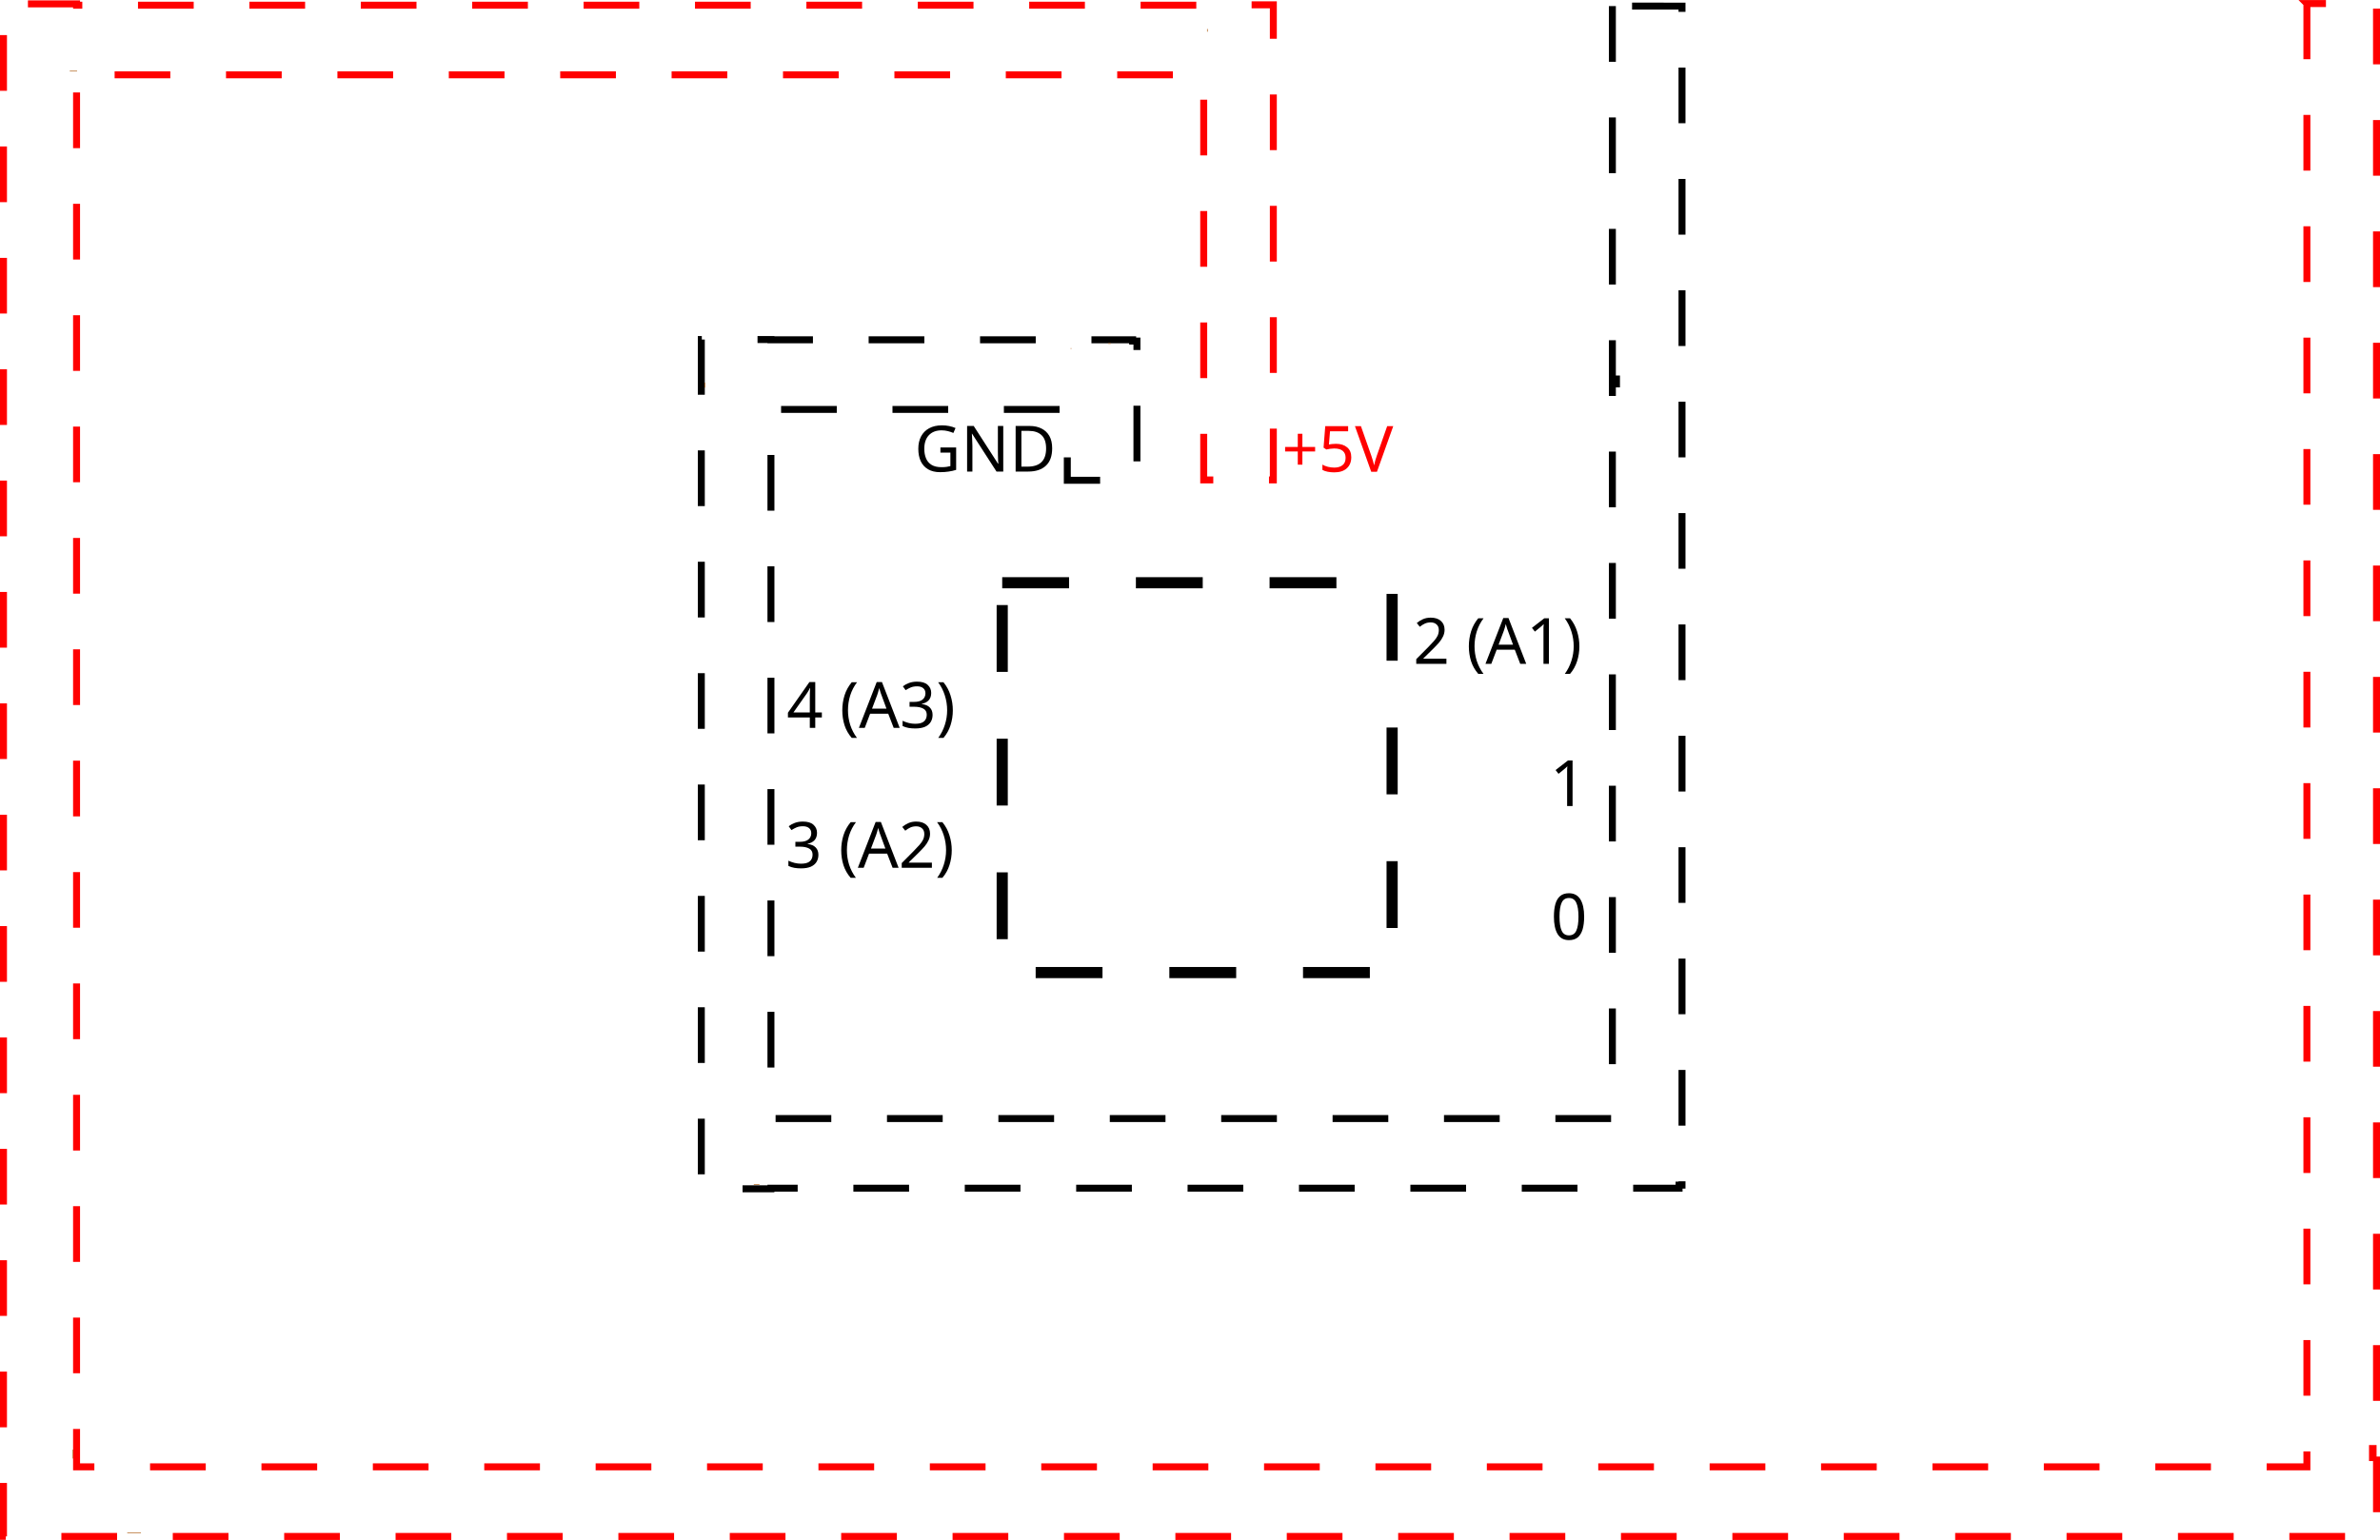
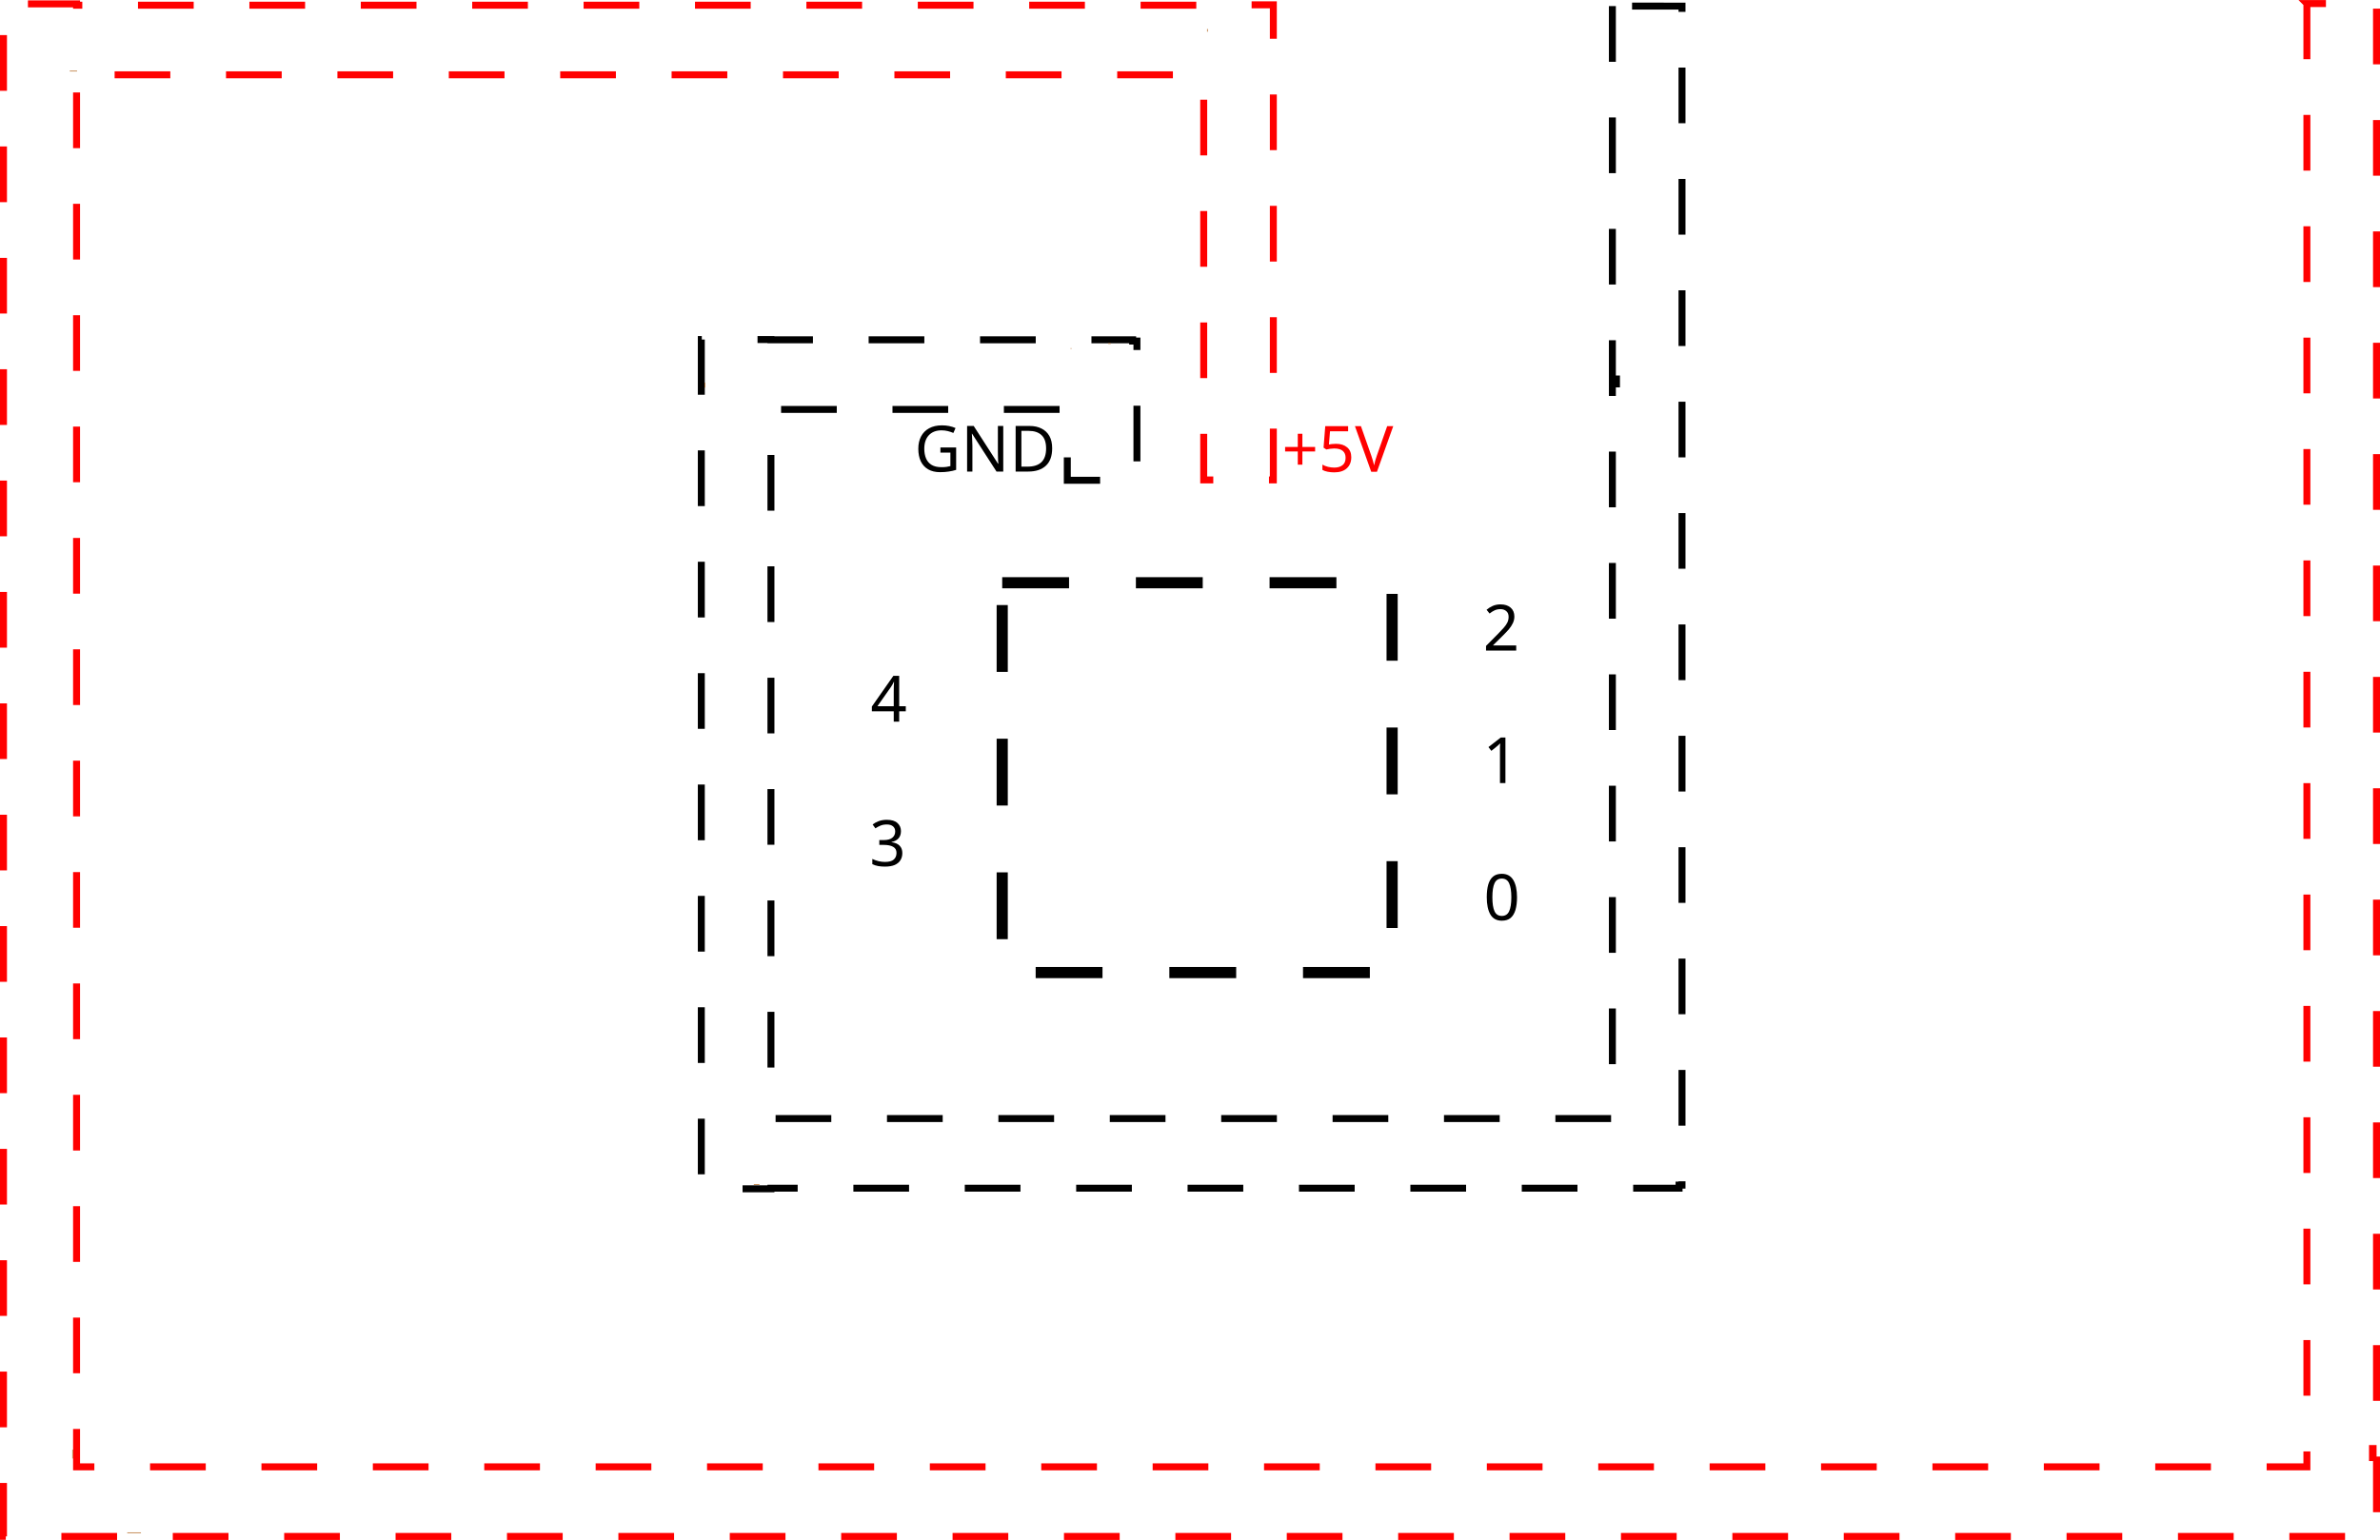
<svg xmlns="http://www.w3.org/2000/svg" version="1.2" x="0in" y="0in" width="6.729in" height="4.355in" viewBox="0 0 484.481 313.533" id="svg2">
  <defs id="defs1068" />
  <g id="g6" transform="translate(203.1053,125.9755)" style="fill:none;stroke:#000000;stroke-width:2.268;stroke-miterlimit:4;stroke-dasharray:13.606, 13.606;stroke-dashoffset:0;stroke-opacity:1">
    <rect style="fill:none;fill-opacity:0.327;stroke:#000000;stroke-width:2.268;stroke-miterlimit:4;stroke-dasharray:13.606, 13.606;stroke-dashoffset:0;stroke-opacity:1" id="rect5414" width="79.37" height="79.37" x="0.909" y="-7.335" />
  </g>
  <g partID="79610" id="g332" transform="matrix(1,0,0,1.04785,29.45091,-153.484)" style="fill:none;stroke:#ff0000;stroke-width:1.385;stroke-linejoin:miter;stroke-miterlimit:4;stroke-dasharray:11.077, 11.077;stroke-dashoffset:0;stroke-opacity:1">
    <g transform="translate(454.322,444.789)" id="g334" style="fill:none;stroke:#ff0000;stroke-width:1.385;stroke-linejoin:miter;stroke-miterlimit:4;stroke-dasharray:11.077, 11.077;stroke-dashoffset:0;stroke-opacity:1">
      <g transform="scale(-1,-1)" id="g336" style="fill:none;stroke:#ff0000;stroke-width:1.385;stroke-linejoin:miter;stroke-miterlimit:4;stroke-dasharray:11.077, 11.077;stroke-dashoffset:0;stroke-opacity:1">
        <g id="g338" style="fill:none;stroke:#ff0000;stroke-width:1.385;stroke-linejoin:miter;stroke-miterlimit:4;stroke-dasharray:11.077, 11.077;stroke-dashoffset:0;stroke-opacity:1">
          <defs id="defs3782" />
          <g transform="translate(-223.449,-4376.41)" id="g342" style="fill:none;stroke:#ff0000;stroke-width:1.385;stroke-linejoin:miter;stroke-miterlimit:4;stroke-dasharray:11.077, 11.077;stroke-dashoffset:0;stroke-opacity:1">
            <g id="g344" style="fill:none;stroke:#ff0000;stroke-width:1.385;stroke-linejoin:miter;stroke-miterlimit:4;stroke-dasharray:11.077, 11.077;stroke-dashoffset:0;stroke-opacity:1">
              <g id="layer1" style="fill:none;stroke:#ff0000;stroke-width:1.385;stroke-linejoin:miter;stroke-miterlimit:4;stroke-dasharray:11.077, 11.077;stroke-dashoffset:0;stroke-opacity:1">
                <path style="fill:none;fill-opacity:1;stroke:#ff0000;stroke-width:1.772;stroke-linejoin:miter;stroke-miterlimit:4;stroke-dasharray:14.173, 14.173;stroke-dashoffset:0;stroke-opacity:1" d="m 780.438,174.402 0,372.428 -567.518,0 0,-354.289 286.809,0 0,103.109 17.715,0 0,-120.922 -17.715,0 0,0.096 -286.809,0 0,-0.34 -18.596,0 0,390.037 0.891,0 0,0.025 602.363,0 0,-0.295 0.576,0 0,-389.85 -17.717,0 z" transform="matrix(-0.8000004,0,0,-0.7634686,861.9729,4807.198)" id="rect4596" />
                <rect y="4391.53" id="rect4598" x="224.131" height="1.724" width="0.152" style="fill:none;fill-opacity:1;stroke:#ff0000;stroke-width:1.385;stroke-linejoin:miter;stroke-miterlimit:4;stroke-dasharray:11.077, 11.077;stroke-dashoffset:0;stroke-opacity:1" />
              </g>
            </g>
          </g>
        </g>
      </g>
    </g>
  </g>
  <g partID="79620" id="g349" transform="matrix(1.619047,0,0,1,-251.6699,-131.8413)">
    <g transform="translate(156.321,444.665)" id="g351">
      <g transform="matrix(0,-1,1,0,0,0)" id="g353">
        <g id="g355">
          <defs id="defs357" />
          <g transform="translate(-223.449,-4376.41)" id="g361">
            <g id="g363">
              <g id="g365">
                <rect y="4391.53" id="rect369" x="224.131" height="1.724" width="0.152" style="fill:#b87333;fill-opacity:1" />
              </g>
            </g>
          </g>
        </g>
      </g>
    </g>
  </g>
  <g id="g6862" transform="translate(-154.7508,-138.8133)">
    <g transform="matrix(1.049559,0,0,1.04835,-8.606849,-14.90381)" id="g371" partID="79630">
      <g id="g373" transform="translate(170.493,445.005)">
        <g id="g375" transform="scale(-1,-1)">
          <g id="g377">
            <defs id="defs379" />
            <g id="g383" transform="translate(-223.449,-4376.41)">
              <g id="g385">
                <g id="g387">
                  <path style="fill:#b87333;fill-opacity:1" d="m 224.131,4391.53 0.152,0 0,1.724 -0.152,0 z" id="rect391" />
                </g>
              </g>
            </g>
          </g>
        </g>
      </g>
    </g>
    <g transform="matrix(1.566156,0,0,1,-88.24835,-6.761295)" id="g393" partID="79640">
      <g id="g395" transform="translate(155.873,160.794)">
        <g id="g397" transform="matrix(0,-1,1,0,0,0)">
          <g id="g399">
            <defs id="defs401" />
            <g id="g405" transform="translate(-223.449,-2417.44)">
              <g id="g407">
                <g id="g409">
                  <path style="fill:#b87333;fill-opacity:1" d="m 224.131,2425.79 0.152,0 0,0.952 -0.152,0 z" id="rect413" />
                </g>
              </g>
            </g>
          </g>
        </g>
      </g>
    </g>
    <g transform="matrix(1,0,0,1.137568,93.08109,-27.33032)" id="g415" partID="79650">
      <g id="g417" transform="translate(306.701,146.904)">
        <g id="g419">
          <defs id="defs421" />
          <g id="g425" transform="translate(-223.449,-1250.4)">
            <g id="g427">
              <g id="g429">
                <path style="fill:#b87333;fill-opacity:1" d="m 224.131,1254.72 0.152,0 0,0.492 -0.152,0 z" id="rect433" />
              </g>
            </g>
          </g>
        </g>
      </g>
    </g>
  </g>
  <g partID="79660" id="g435" transform="translate(114.8224,-81.00544)" style="fill:none;stroke:#000000;stroke-width:1.417;stroke-linejoin:miter;stroke-miterlimit:4;stroke-dasharray:11.339, 11.339;stroke-dashoffset:0;stroke-opacity:1">
    <g transform="translate(213.3986,149.3789)" id="g437" style="fill:none;stroke:#000000;stroke-width:1.417;stroke-linejoin:miter;stroke-miterlimit:4;stroke-dasharray:11.339, 11.339;stroke-dashoffset:0;stroke-opacity:1">
      <g id="g439" style="fill:none;stroke:#000000;stroke-width:1.417;stroke-linejoin:miter;stroke-miterlimit:4;stroke-dasharray:11.339, 11.339;stroke-dashoffset:0;stroke-opacity:1">
        <g id="g441" style="fill:none;stroke:#000000;stroke-width:1.417;stroke-linejoin:miter;stroke-miterlimit:4;stroke-dasharray:11.339, 11.339;stroke-dashoffset:0;stroke-opacity:1">
          <defs id="defs443" />
          <g transform="translate(-223.449,-2542.48)" id="g447" style="fill:none;stroke:#000000;stroke-width:1.417;stroke-linejoin:miter;stroke-miterlimit:4;stroke-dasharray:11.339, 11.339;stroke-dashoffset:0;stroke-opacity:1">
            <g id="g449" style="fill:none;stroke:#000000;stroke-width:1.417;stroke-linejoin:miter;stroke-miterlimit:4;stroke-dasharray:11.339, 11.339;stroke-dashoffset:0;stroke-opacity:1">
              <g id="g451" style="fill:none;stroke:#000000;stroke-width:1.417;stroke-linejoin:miter;stroke-miterlimit:4;stroke-dasharray:11.339, 11.339;stroke-dashoffset:0;stroke-opacity:1">
                <path style="fill:none;fill-opacity:1;stroke:#000000;stroke-width:1.772;stroke-linejoin:miter;stroke-miterlimit:4;stroke-dasharray:14.173, 14.173;stroke-dashoffset:0;stroke-opacity:1" d="m 603.715,175.057 0,283.131 -214.107,0 0,-180.484 75.412,0 0,18.031 17.717,0 0,-35.434 -1.09,0 0,-0.314 -92.039,0 0,-0.07 -17.717,0 0,216.141 17.717,0 0,-0.152 231.076,0 0,-0.779 0.748,0 0,-300.068 z" transform="matrix(0.8000004,0,0,0.8000004,-259.523,2335.293)" id="rect453" />
                <rect y="2551.26" id="rect455" x="224.131" height="1.001" width="0.152" style="fill:none;fill-opacity:1;stroke:#000000;stroke-width:1.417;stroke-linejoin:miter;stroke-miterlimit:4;stroke-dasharray:11.339, 11.339;stroke-dashoffset:0;stroke-opacity:1" />
              </g>
            </g>
          </g>
        </g>
      </g>
    </g>
  </g>
  <g partID="79670" id="g457" transform="matrix(1.458334,0,0,1,-200.8947,-134.2355)">
    <g transform="translate(236.068,376.146)" id="g459">
      <g transform="matrix(0,-1,1,0,0,0)" id="g461">
        <g id="g463">
          <defs id="defs465" />
          <g transform="translate(-223.449,-2000.64)" id="g469">
            <g id="g471">
              <g id="g473">
                <rect y="2007.55" id="rect477" x="224.131" height="0.788" width="0.152" style="fill:#b87333;fill-opacity:1" />
              </g>
            </g>
          </g>
        </g>
      </g>
    </g>
  </g>
  <g partID="79680" id="g479" transform="translate(-92.69673,-134.2355)">
    <g transform="translate(235.459,203.355)" id="g481">
      <g id="g483">
        <g id="g485">
          <defs id="defs487" />
          <g transform="translate(-223.449,-2542.48)" id="g491">
            <g id="g493">
              <g id="g495">
                <rect y="2551.26" id="rect499" x="224.131" height="1.001" width="0.152" style="fill:#b87333;fill-opacity:1" />
              </g>
            </g>
          </g>
        </g>
      </g>
    </g>
  </g>
  <g partID="79690" id="g501" transform="matrix(1.547282,0,0,1,-221.6053,-134.2355)">
    <g transform="translate(292.236,203.411)" id="g503">
      <g transform="matrix(0,1,-1,0,0,0)" id="g505">
        <g id="g507">
          <defs id="defs509" />
          <g transform="translate(-223.449,-833.602)" id="g513">
            <g id="g515">
              <g id="g517">
                <rect y="836.481" id="rect521" x="224.131" height="0.328" width="0.152" style="fill:#b87333;fill-opacity:1" />
              </g>
            </g>
          </g>
        </g>
      </g>
    </g>
  </g>
  <g partID="79700" id="g523" transform="translate(-60.65242,-134.2355)">
    <g transform="translate(277.918,203.663)" id="g525">
      <g id="g527">
        <defs id="defs529" />
        <g transform="translate(-223.449,-416.801)" id="g533">
          <g id="g535">
            <g id="g537">
              <rect y="418.241" id="rect541" x="224.131" height="0.164" width="0.152" style="fill:#b87333;fill-opacity:1" />
            </g>
          </g>
        </g>
      </g>
    </g>
  </g>
  <text xml:space="preserve" style="font-style:normal;font-weight:normal;font-size:32px;line-height:125%;font-family:sans-serif;letter-spacing:0px;word-spacing:0px;fill:#000000;fill-opacity:1;stroke:none;stroke-width:1px;stroke-linecap:butt;stroke-linejoin:miter;stroke-opacity:1;" x="186.138" y="96" id="text5200">
    <tspan id="tspan5202" x="186.138" y="96" style="font-size:13px;fill:#000000;fill-opacity:1;">GND</tspan>
  </text>
  <text xml:space="preserve" style="font-style:normal;font-weight:normal;font-size:32px;line-height:125%;font-family:sans-serif;letter-spacing:0px;word-spacing:0px;fill:#ff0000;fill-opacity:1;stroke:none;stroke-width:1px;stroke-linecap:butt;stroke-linejoin:miter;stroke-opacity:1;" x="260.945" y="96.037" id="text5200-6">
    <tspan id="tspan5202-7" x="260.945" y="96.037" style="font-size:13px;fill:#ff0000;fill-opacity:1;">+5V</tspan>
  </text>
-   <text xml:space="preserve" style="font-style:normal;font-weight:normal;font-size:32px;line-height:125%;font-family:sans-serif;letter-spacing:0px;word-spacing:0px;fill:#000000;fill-opacity:1;stroke:none;stroke-width:1px;stroke-linecap:butt;stroke-linejoin:miter;stroke-opacity:1" x="160.129" y="148.183" id="text5200-7">
-     <tspan id="tspan5202-3" x="160.129" y="148.183" style="font-size:13px">4 (A3)</tspan>
+   <text xml:space="preserve" style="font-style:normal;font-weight:normal;font-size:32px;line-height:125%;font-family:sans-serif;letter-spacing:0px;word-spacing:0px;fill:#000000;fill-opacity:1;stroke:none;stroke-width:1px;stroke-linecap:butt;stroke-linejoin:miter;stroke-opacity:1" x="177.213" y="146.924" id="text5200-7">
+     <tspan id="tspan5202-3" x="177.213" y="146.924" style="font-size:13px">4 </tspan>
  </text>
-   <text xml:space="preserve" style="font-style:normal;font-weight:normal;font-size:32px;line-height:125%;font-family:sans-serif;letter-spacing:0px;word-spacing:0px;fill:#000000;fill-opacity:1;stroke:none;stroke-width:1px;stroke-linecap:butt;stroke-linejoin:miter;stroke-opacity:1" x="159.911" y="176.672" id="text5200-7-4">
-     <tspan x="159.911" y="176.672" style="font-size:13px" id="tspan5258">3 (A2)</tspan>
+   <text xml:space="preserve" style="font-style:normal;font-weight:normal;font-size:32px;line-height:125%;font-family:sans-serif;letter-spacing:0px;word-spacing:0px;fill:#000000;fill-opacity:1;stroke:none;stroke-width:1px;stroke-linecap:butt;stroke-linejoin:miter;stroke-opacity:1" x="176.995" y="176.313" id="text5200-7-4">
+     <tspan x="176.995" y="176.313" style="font-size:13px" id="tspan5258">3 </tspan>
  </text>
-   <text xml:space="preserve" style="font-style:normal;font-weight:normal;font-size:32px;line-height:125%;font-family:sans-serif;letter-spacing:0px;word-spacing:0px;fill:#000000;fill-opacity:1;stroke:none;stroke-width:1px;stroke-linecap:butt;stroke-linejoin:miter;stroke-opacity:1" x="287.671" y="135.15" id="text5200-7-4-3">
-     <tspan x="287.671" y="135.15" style="font-size:13px" id="tspan5258-2">2 (A1)</tspan>
+   <text xml:space="preserve" style="font-style:normal;font-weight:normal;font-size:32px;line-height:125%;font-family:sans-serif;letter-spacing:0px;word-spacing:0px;fill:#000000;fill-opacity:1;stroke:none;stroke-width:1px;stroke-linecap:butt;stroke-linejoin:miter;stroke-opacity:1" x="301.877" y="132.452" id="text5200-7-4-3">
+     <tspan x="301.877" y="132.452" style="font-size:13px" id="tspan5258-2">2</tspan>
  </text>
-   <text xml:space="preserve" style="font-style:normal;font-weight:normal;font-size:32px;line-height:125%;font-family:sans-serif;letter-spacing:0px;word-spacing:0px;fill:#000000;fill-opacity:1;stroke:none;stroke-width:1px;stroke-linecap:butt;stroke-linejoin:miter;stroke-opacity:1" x="315.508" y="164.104" id="text5200-7-4-31">
-     <tspan x="315.508" y="164.104" style="font-size:13px" id="tspan5258-5">1</tspan>
+   <text xml:space="preserve" style="font-style:normal;font-weight:normal;font-size:32px;line-height:125%;font-family:sans-serif;letter-spacing:0px;word-spacing:0px;fill:#000000;fill-opacity:1;stroke:none;stroke-width:1px;stroke-linecap:butt;stroke-linejoin:miter;stroke-opacity:1" x="301.84" y="159.428" id="text5200-7-4-31">
+     <tspan x="301.84" y="159.428" style="font-size:13px" id="tspan5258-5">1</tspan>
  </text>
-   <text xml:space="preserve" style="font-style:normal;font-weight:normal;font-size:32px;line-height:125%;font-family:sans-serif;letter-spacing:0px;word-spacing:0px;fill:#000000;fill-opacity:1;stroke:none;stroke-width:1px;stroke-linecap:butt;stroke-linejoin:miter;stroke-opacity:1" x="315.678" y="191.279" id="text5200-7-4-31-9">
-     <tspan x="315.678" y="191.279" style="font-size:13px" id="tspan5306">0</tspan>
+   <text xml:space="preserve" style="font-style:normal;font-weight:normal;font-size:32px;line-height:125%;font-family:sans-serif;letter-spacing:0px;word-spacing:0px;fill:#000000;fill-opacity:1;stroke:none;stroke-width:1px;stroke-linecap:butt;stroke-linejoin:miter;stroke-opacity:1" x="302.011" y="187.323" id="text5200-7-4-31-9">
+     <tspan x="302.011" y="187.323" style="font-size:13px" id="tspan5306">0</tspan>
  </text>
</svg>
